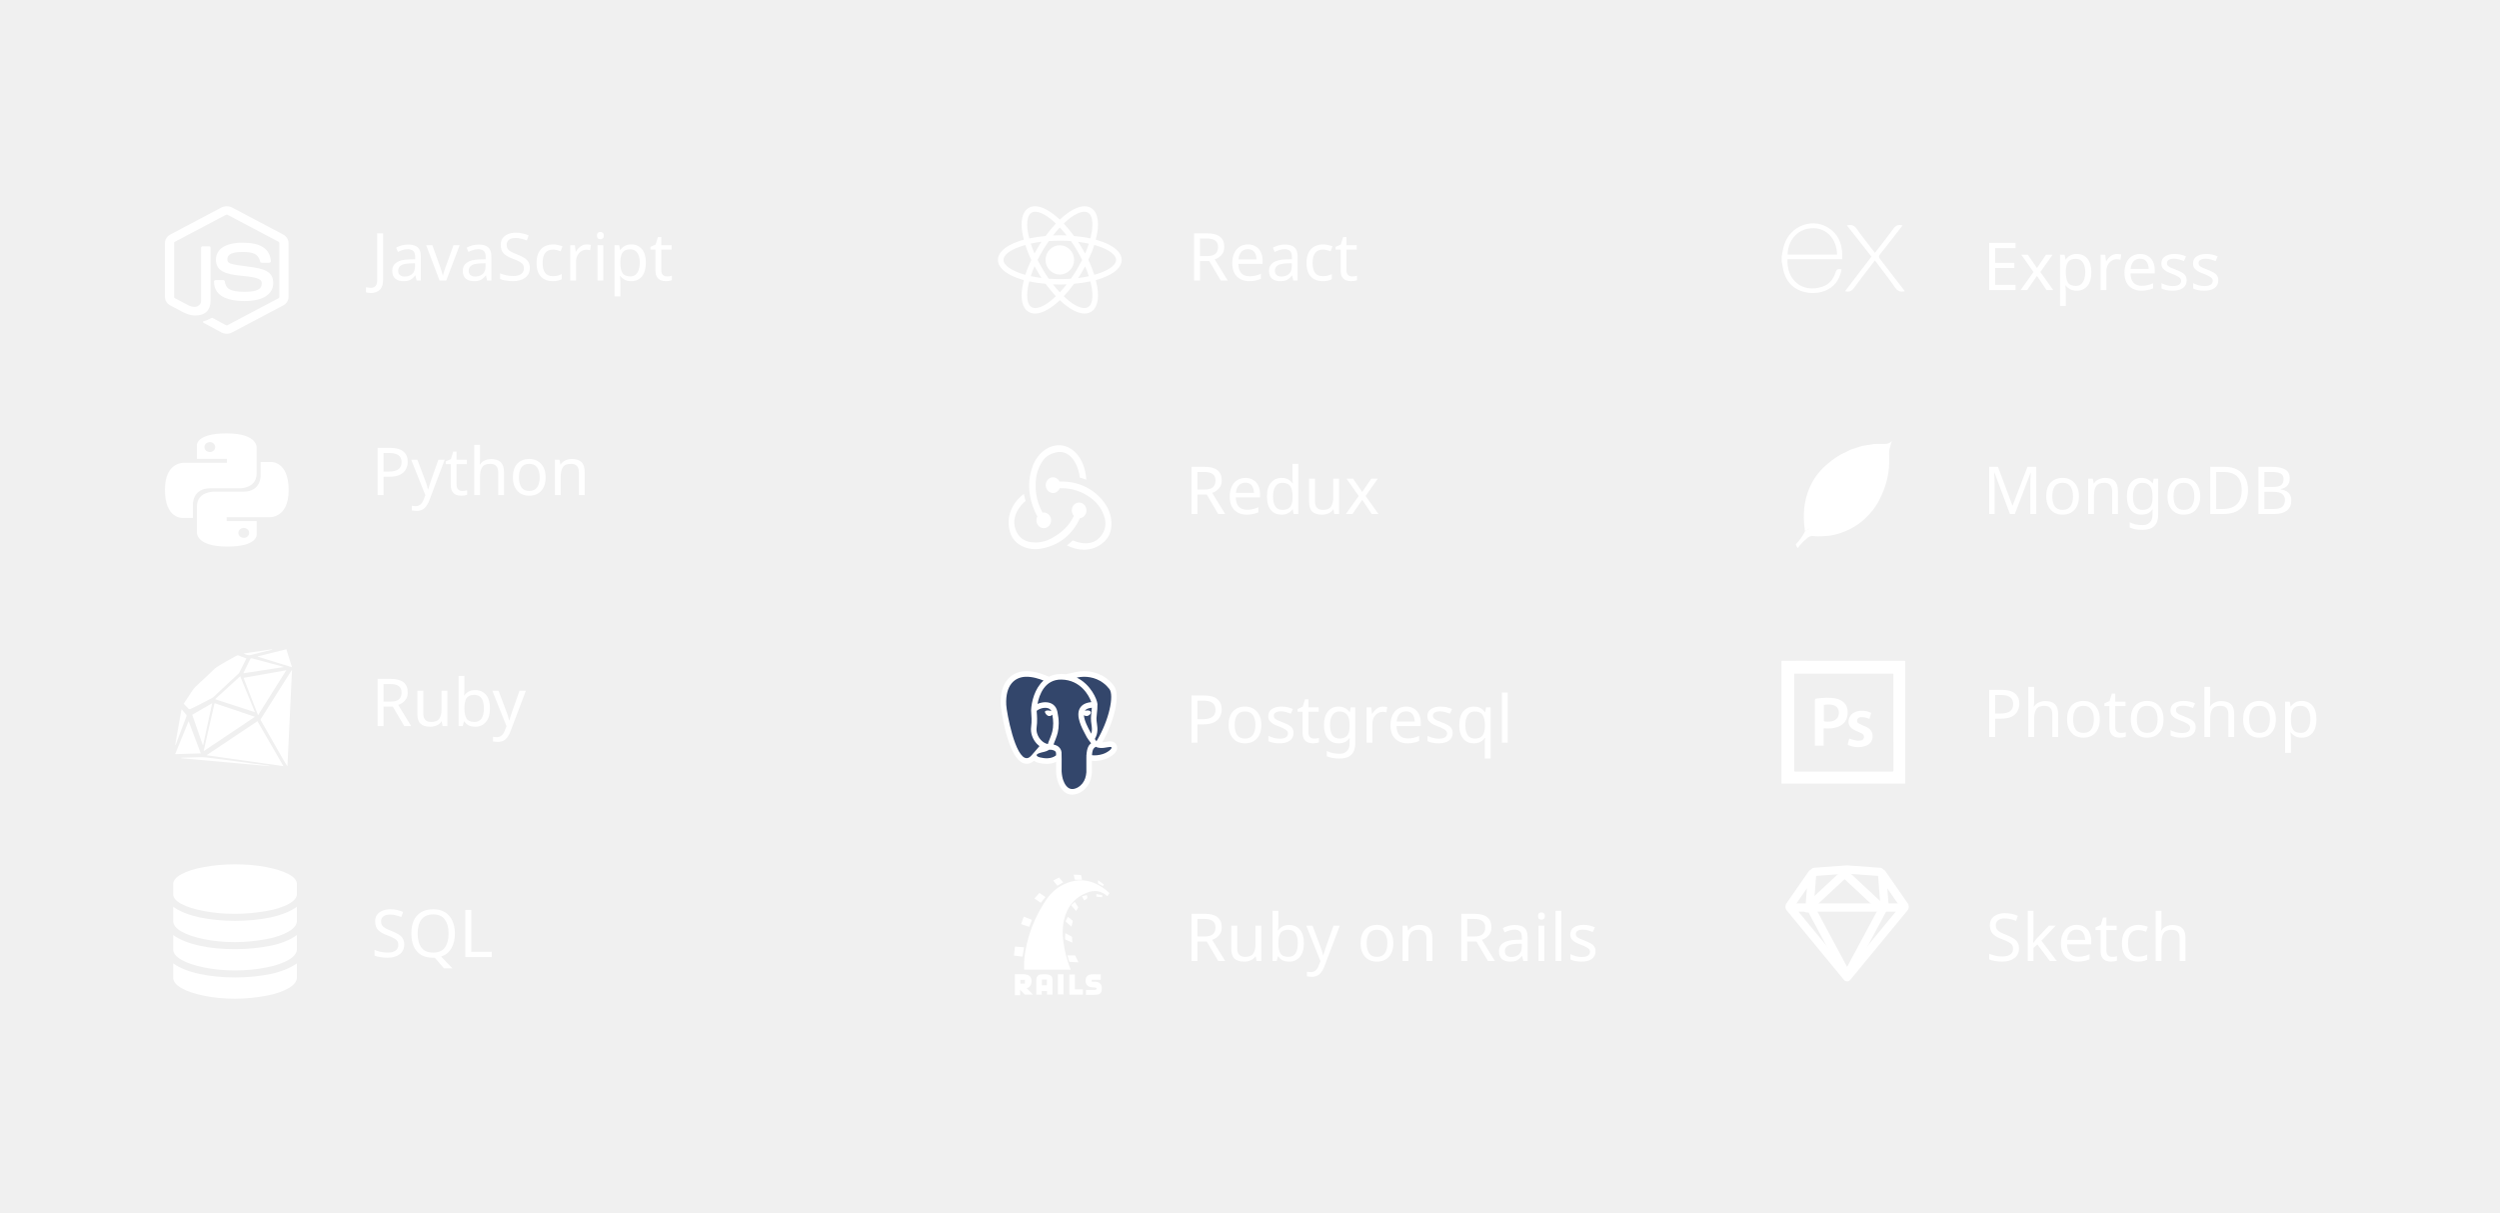
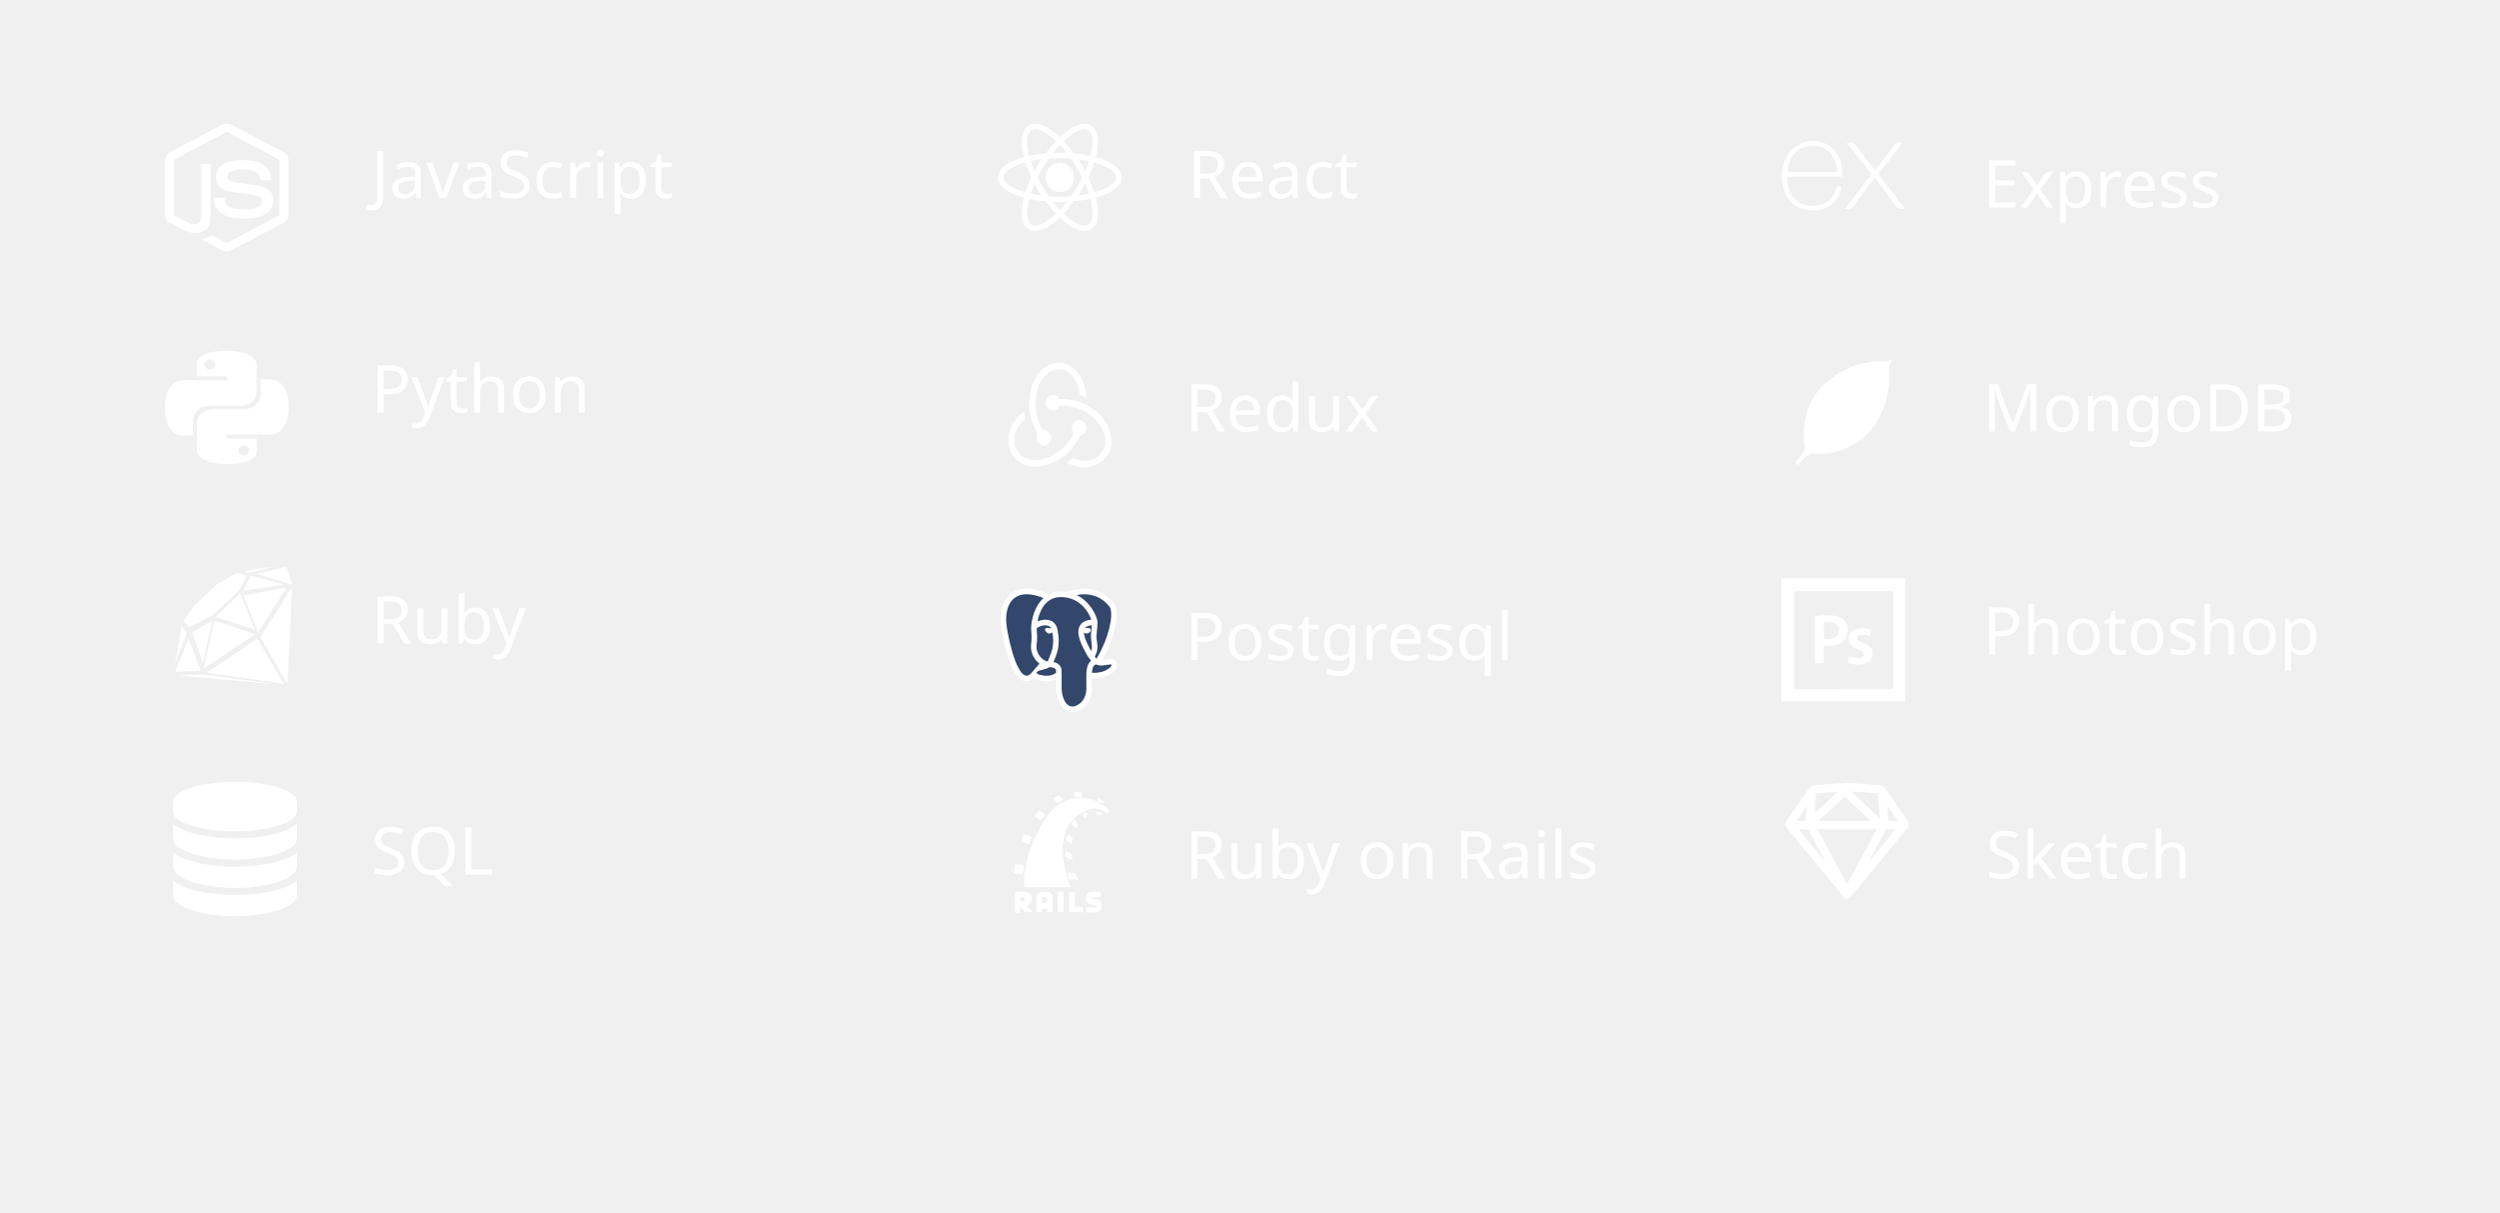
<svg xmlns="http://www.w3.org/2000/svg" width="303px" height="147px" viewBox="0 0 303 147" version="1.1">
+   <defs>
+     <style type="text/css">
+         @font-face {
+           font-family: Ubuntu;
+           src: url('https://fonts.googleapis.com/css?family=Ubuntu:400,500');
+         }
+ 
+         #TECH text, #LANGUAGES text {
+           font-family: Ubuntu;
+           font-weight: 500;
+         }
+       </style>
+   </defs>
  <g id="Artboard" stroke="none" stroke-width="1" fill="none" fill-rule="evenodd">
-     <g id="TECH" transform="translate(98, -15)">
+     <g id="TECH" transform="translate(98, -25)">
      <g id="Group-5" transform="translate(45, 41)">
        <g id="Skill---5" transform="translate(151.3838, 31.08373)" />
        <g id="Skill---4" transform="translate(96.62162, 0.154762)" fill="#FFFFFF" font-family="Ubuntu-Medium, Ubuntu Medium" font-size="8" font-weight="normal" line-spacing="10">
          <text id="Express">
            <tspan x="0.784" y="9">Express</tspan>
          </text>
        </g>
        <g id="Skill---3" transform="translate(0, 55.01281)" fill="#FFFFFF" font-family="Ubuntu-Medium, Ubuntu Medium" font-size="8" font-weight="normal" line-spacing="10">
          <text id="Postgresql">
            <tspan x="0.692" y="9">Postgresql</tspan>
          </text>
        </g>
        <g id="Skill---3" transform="translate(0, 81.47085)" fill="#FFFFFF" font-family="Ubuntu-Medium, Ubuntu Medium" font-size="8" font-weight="normal" line-spacing="10">
          <text id="Ruby-on-Rails">
            <tspan x="0.692" y="9">Ruby on Rails</tspan>
          </text>
        </g>
        <g id="Skill---2" transform="translate(0, 27.29852)" fill="#FFFFFF" font-family="Ubuntu-Medium, Ubuntu Medium" font-size="8" font-weight="normal" line-spacing="10">
          <text id="Redux">
            <tspan x="0.692" y="9">Redux</tspan>
          </text>
        </g>
        <g id="Skill---1" transform="translate(70, 2.584238)" />
        <g id="Skill---1" transform="translate(96.62162, 54.32708)" fill="#FFFFFF" font-family="Ubuntu-Medium, Ubuntu Medium" font-size="8" font-weight="normal" line-spacing="10">
          <text id="Photoshop">
            <tspan x="0.784" y="9">Photoshop</tspan>
          </text>
        </g>
        <g id="Skill---1" transform="translate(97, 81.47085)" fill="#FFFFFF" font-family="Ubuntu-Medium, Ubuntu Medium" font-size="8" font-weight="normal" line-spacing="10">
          <text id="Sketch">
            <tspan x="0.784" y="9">Sketch</tspan>
          </text>
        </g>
        <text id="MongoDB" font-family="Ubuntu-Medium, Ubuntu Medium" font-size="8" font-weight="normal" line-spacing="10" fill="#FFFFFF">
          <tspan x="97.405" y="36.299">MongoDB</tspan>
        </text>
      </g>
      <g id="Redux" transform="translate(23.96924, 68.00204)" fill="#FFFFFF" fill-rule="nonzero">
        <path d="M8.966,9.806 C9.426,9.755 9.775,9.331 9.759,8.822 C9.743,8.312 9.347,7.905 8.87,7.905 L8.839,7.905 C8.347,7.922 7.966,8.363 7.982,8.89 C7.998,9.144 8.093,9.365 8.236,9.518 C7.696,10.655 6.871,11.487 5.633,12.183 C4.792,12.659 3.919,12.828 3.046,12.709 C2.332,12.608 1.776,12.268 1.427,11.708 C0.919,10.876 0.871,9.976 1.3,9.076 C1.602,8.431 2.078,7.956 2.379,7.718 C2.316,7.497 2.22,7.124 2.173,6.852 C-0.128,8.635 0.11,11.046 0.808,12.183 C1.332,13.032 2.395,13.558 3.57,13.558 C3.887,13.558 4.204,13.524 4.522,13.44 C6.553,13.015 8.093,11.725 8.966,9.806 Z M11.759,7.701 C10.553,6.19 8.775,5.358 6.744,5.358 L6.49,5.358 C6.347,5.053 6.045,4.849 5.712,4.849 L5.68,4.849 C5.188,4.866 4.807,5.307 4.823,5.834 C4.839,6.343 5.236,6.751 5.712,6.751 L5.744,6.751 C6.093,6.734 6.395,6.496 6.521,6.173 L6.807,6.173 C8.013,6.173 9.156,6.547 10.188,7.277 C10.981,7.837 11.553,8.567 11.87,9.45 C12.14,10.163 12.124,10.859 11.838,11.453 C11.394,12.353 10.648,12.845 9.664,12.845 C9.029,12.845 8.426,12.642 8.109,12.489 C7.934,12.659 7.617,12.93 7.394,13.1 C8.077,13.439 8.775,13.626 9.442,13.626 C10.965,13.626 12.092,12.726 12.521,11.827 C12.981,10.842 12.949,9.144 11.759,7.701 Z M3.696,10.095 C3.712,10.604 4.109,11.012 4.585,11.012 L4.617,11.012 C5.109,10.995 5.49,10.553 5.474,10.027 C5.458,9.518 5.061,9.11 4.585,9.11 L4.554,9.11 C4.522,9.11 4.474,9.11 4.442,9.127 C3.792,7.973 3.522,6.717 3.617,5.358 C3.681,4.34 3.998,3.457 4.554,2.727 C5.014,2.099 5.903,1.793 6.506,1.776 C8.188,1.742 8.902,3.983 8.95,4.883 C9.156,4.934 9.505,5.053 9.743,5.138 C9.553,2.387 7.966,0.961 6.442,0.961 C5.014,0.961 3.696,2.065 3.173,3.695 C2.443,5.868 2.919,7.956 3.808,9.603 C3.728,9.721 3.681,9.908 3.696,10.095 L3.696,10.095 Z" id="Shape" />
      </g>
      <g id="React" transform="translate(23, 40)" fill="#FFFFFF">
        <ellipse id="Oval" cx="7.5" cy="6.5" rx="1.731" ry="1.773" />
        <path d="M12.688,4.314 C12.424,4.221 12.149,4.128 11.861,4.047 C11.933,3.767 11.993,3.488 12.041,3.221 C12.292,1.686 12.017,0.605 11.25,0.186 C11.022,0.058 10.771,0 10.483,0 C9.645,0 8.578,0.605 7.5,1.616 C6.422,0.605 5.355,0 4.517,0 C4.229,0 3.978,0.058 3.75,0.186 C2.983,0.616 2.708,1.698 2.959,3.221 C3.007,3.488 3.067,3.767 3.139,4.047 C2.851,4.128 2.576,4.209 2.312,4.314 C0.815,4.872 0,5.64 0,6.5 C0,7.36 0.827,8.128 2.312,8.686 C2.576,8.779 2.851,8.872 3.139,8.953 C3.067,9.233 3.007,9.512 2.959,9.779 C2.708,11.314 2.983,12.395 3.75,12.814 C3.978,12.942 4.229,13 4.517,13 C5.367,13 6.434,12.395 7.5,11.384 C8.578,12.395 9.645,13 10.483,13 C10.771,13 11.022,12.942 11.25,12.814 C12.017,12.384 12.292,11.302 12.041,9.779 C11.993,9.512 11.933,9.233 11.861,8.953 C12.149,8.872 12.424,8.791 12.688,8.686 C14.185,8.128 15,7.36 15,6.5 C15,5.64 14.185,4.872 12.688,4.314 Z M10.915,0.767 C11.406,1.047 11.573,1.907 11.37,3.128 C11.334,3.372 11.274,3.628 11.202,3.895 C10.579,3.756 9.92,3.663 9.225,3.605 C8.818,3.047 8.399,2.547 7.979,2.093 C8.866,1.244 9.764,0.663 10.495,0.663 C10.651,0.663 10.795,0.698 10.915,0.767 Z M9.573,7.663 C9.357,8.035 9.105,8.407 8.842,8.779 C8.399,8.814 7.955,8.826 7.5,8.826 C7.033,8.826 6.589,8.814 6.158,8.779 C5.895,8.407 5.655,8.035 5.439,7.663 C5.212,7.279 4.996,6.884 4.804,6.5 C4.996,6.116 5.212,5.721 5.439,5.337 C5.655,4.965 5.907,4.593 6.17,4.221 C6.613,4.186 7.057,4.174 7.512,4.174 C7.979,4.174 8.423,4.186 8.854,4.221 C9.117,4.593 9.357,4.965 9.573,5.337 C9.8,5.721 10.016,6.116 10.208,6.5 C10.004,6.884 9.8,7.267 9.573,7.663 Z M10.567,7.279 C10.747,7.686 10.891,8.081 11.022,8.477 C10.615,8.57 10.184,8.64 9.728,8.698 C9.872,8.477 10.028,8.244 10.16,8 C10.304,7.756 10.435,7.512 10.567,7.279 Z M7.5,10.43 C7.212,10.128 6.937,9.802 6.673,9.465 C6.949,9.477 7.224,9.488 7.5,9.488 C7.776,9.488 8.051,9.477 8.327,9.465 C8.063,9.802 7.788,10.128 7.5,10.43 Z M5.272,8.686 C4.816,8.628 4.385,8.558 3.978,8.465 C4.109,8.081 4.253,7.674 4.433,7.267 C4.565,7.5 4.696,7.744 4.84,7.977 C4.984,8.233 5.128,8.453 5.272,8.686 Z M4.433,5.721 C4.253,5.314 4.109,4.919 3.978,4.523 C4.385,4.43 4.816,4.36 5.272,4.302 C5.128,4.523 4.972,4.756 4.84,5 C4.696,5.244 4.565,5.488 4.433,5.721 Z M7.5,2.57 C7.788,2.872 8.063,3.198 8.327,3.535 C8.051,3.523 7.776,3.512 7.5,3.512 C7.224,3.512 6.949,3.523 6.673,3.535 C6.937,3.198 7.212,2.872 7.5,2.57 Z M10.16,5.012 L9.728,4.314 C10.184,4.372 10.615,4.442 11.022,4.535 C10.891,4.919 10.747,5.326 10.567,5.733 C10.435,5.488 10.304,5.244 10.16,5.012 Z M3.63,3.128 C3.427,1.907 3.594,1.047 4.085,0.767 C4.205,0.698 4.349,0.663 4.505,0.663 C5.224,0.663 6.122,1.233 7.021,2.093 C6.601,2.535 6.182,3.047 5.775,3.605 C5.08,3.663 4.421,3.767 3.798,3.895 C3.726,3.628 3.678,3.372 3.63,3.128 Z M0.671,6.5 C0.671,5.953 1.354,5.372 2.552,4.942 C2.792,4.849 3.055,4.767 3.319,4.698 C3.51,5.279 3.75,5.895 4.038,6.512 C3.75,7.128 3.498,7.733 3.319,8.314 C1.665,7.849 0.671,7.151 0.671,6.5 Z M4.085,12.233 C3.594,11.953 3.427,11.093 3.63,9.872 C3.666,9.628 3.726,9.372 3.798,9.105 C4.421,9.244 5.08,9.337 5.775,9.395 C6.182,9.953 6.601,10.453 7.021,10.907 C6.134,11.756 5.236,12.337 4.505,12.337 C4.349,12.337 4.205,12.302 4.085,12.233 Z M11.37,9.872 C11.573,11.093 11.406,11.953 10.915,12.233 C10.795,12.302 10.651,12.337 10.495,12.337 C9.776,12.337 8.878,11.767 7.979,10.907 C8.399,10.465 8.818,9.953 9.225,9.395 C9.92,9.337 10.579,9.233 11.202,9.105 C11.274,9.372 11.322,9.628 11.37,9.872 Z M12.448,8.058 C12.208,8.151 11.945,8.233 11.681,8.302 C11.49,7.721 11.25,7.105 10.962,6.488 C11.25,5.872 11.502,5.267 11.681,4.686 C13.335,5.151 14.329,5.849 14.329,6.5 C14.329,7.047 13.634,7.628 12.448,8.058 Z" id="Shape" fill-rule="nonzero" />
        <text font-family="Ubuntu-Medium, Ubuntu Medium" font-size="8" font-weight="normal">
          <tspan x="23" y="9">React</tspan>
        </text>
      </g>
      <g id="Rails" transform="translate(24.93847, 121.006)" fill="#FFFFFF">
        <g id="Group" transform="translate(0, 12)" fill-rule="nonzero">
          <path d="M0.108,0.063 L0.108,2.613 L0.748,2.613 L0.748,1.949 L1.331,2.541 L2.314,2.541 L1.535,1.75 C1.535,1.75 2.096,1.74 2.138,0.917 C2.138,0.161 1.576,0.063 0.928,0.063 L0.108,0.063 Z M0.779,0.755 L1.331,0.755 L1.331,1.209 L0.779,1.209 L0.779,0.755 Z M3.551,0.074 C3.201,0.072 2.714,0.105 2.714,0.776 L2.714,2.548 L3.372,2.548 L3.372,2.114 L4.009,2.114 L4.009,2.538 L4.67,2.538 L4.67,0.679 C4.67,0.096 4.032,0.074 3.69,0.074 L3.551,0.074 Z M3.382,0.714 L3.999,0.714 L3.999,1.412 L3.382,1.412 L3.382,0.714 Z M5.328,0.075 L6.009,0.075 L6.009,2.515 L5.328,2.515 L5.328,0.075 Z M6.721,0.108 L6.721,2.547 L8.358,2.547 L8.358,1.899 L7.391,1.899 L7.391,0.097 L6.721,0.108 Z M10.527,0.086 L10.527,0.744 L9.432,0.744 L9.432,0.982 L9.899,0.982 C9.899,0.982 10.654,0.971 10.654,1.748 C10.654,2.525 10.303,2.569 9.591,2.569 L8.73,2.569 L8.73,1.975 L9.719,1.975 C10.016,1.975 10.033,1.876 10.033,1.791 C10.033,1.705 9.881,1.665 9.571,1.665 C9.262,1.665 8.688,1.511 8.688,0.906 C8.688,0.302 8.985,0.075 9.581,0.075 C10.176,0.075 10.527,0.086 10.527,0.086 Z" id="Shape" />
        </g>
        <path d="M10.061,1.164 C8.921,0.593 7.753,0.535 6.557,0.964 C5.456,1.359 4.578,2.066 3.926,3.029 C2.822,4.658 2.02,6.436 1.57,8.367 C1.34,9.356 1.191,10.304 1.231,11.324 C1.234,11.407 1.246,11.521 1.254,11.521 L6.894,11.521 C6.878,11.521 6.867,11.487 6.854,11.45 C6.557,10.681 6.322,9.919 6.159,9.11 C5.926,7.947 5.804,6.788 6.045,5.615 C6.382,3.972 7.304,2.8 8.859,2.185 C9.739,1.837 10.575,1.943 11.308,2.596 C11.315,2.602 11.329,2.602 11.346,2.604 L11.586,2.238 C11.125,1.791 10.617,1.443 10.061,1.164 Z M1.231,8.807 L0.125,8.722 L0,9.809 L1.04,9.935 L1.231,8.807 Z M2.167,5.479 C1.829,5.344 1.514,5.219 1.188,5.09 C1.08,5.403 0.979,5.695 0.872,6.001 C1.214,6.113 1.535,6.217 1.869,6.326 L2.167,5.479 Z M6.784,10.57 C7.118,10.595 7.453,10.612 7.822,10.634 C7.688,10.352 7.569,10.096 7.444,9.843 C7.431,9.816 7.384,9.789 7.353,9.789 C7.07,9.785 6.786,9.786 6.485,9.786 C6.553,10.036 6.612,10.266 6.681,10.493 C6.691,10.527 6.747,10.567 6.784,10.57 Z M3.825,2.717 L3.082,2.217 C2.882,2.443 2.69,2.661 2.487,2.891 L3.251,3.413 L3.825,2.717 Z M6.192,7.781 C6.191,7.811 6.218,7.86 6.244,7.872 C6.512,7.994 6.782,8.11 7.077,8.239 C7.064,8.003 7.056,7.805 7.042,7.608 C7.04,7.573 7.023,7.521 6.997,7.507 C6.752,7.368 6.502,7.237 6.23,7.09 C6.215,7.343 6.2,7.561 6.192,7.781 Z M5.972,0.933 L5.463,0.347 L4.762,0.717 L5.272,1.347 L5.972,0.933 Z M6.291,5.599 C6.276,5.634 6.296,5.71 6.326,5.737 C6.529,5.923 6.739,6.101 6.973,6.304 C7.026,6.077 7.077,5.874 7.12,5.67 C7.127,5.633 7.117,5.573 7.092,5.553 C6.91,5.404 6.722,5.262 6.528,5.111 C6.442,5.284 6.359,5.438 6.291,5.599 Z M7.454,0.625 C7.714,0.632 7.974,0.629 8.248,0.629 C8.221,0.435 8.208,0.288 8.175,0.146 C8.165,0.104 8.102,0.047 8.06,0.044 C7.8,0.022 7.538,0.014 7.252,0 C7.29,0.196 7.319,0.368 7.36,0.538 C7.369,0.574 7.421,0.624 7.454,0.625 Z M7.77,4.01 C7.784,3.984 7.787,3.939 7.773,3.917 C7.645,3.714 7.513,3.514 7.375,3.304 L6.931,3.719 L7.546,4.411 C7.628,4.265 7.702,4.139 7.77,4.01 Z M8.25,2.631 C8.344,2.81 8.43,2.971 8.516,3.133 C8.931,2.901 8.971,2.817 8.824,2.484 L8.25,2.631 Z M10.239,1.088 C10.412,1.196 10.594,1.288 10.78,1.39 L10.904,1.193 L10.212,0.678 C10.202,0.783 10.188,0.856 10.191,0.929 C10.194,0.984 10.203,1.065 10.239,1.088 Z M10.698,2.477 C10.347,2.435 10.23,2.394 9.996,2.351 L9.996,2.674 C10.23,2.694 10.347,2.714 10.698,2.735 L10.698,2.477 Z" id="Shape" />
      </g>
      <g id="Postgresql" transform="translate(23, 96.00408)">
        <path d="M14.432,9.453 C14.37,9.171 14.119,8.842 13.611,8.842 C13.507,8.842 13.393,8.855 13.265,8.883 C13.027,8.932 12.825,8.956 12.647,8.965 C14.032,6.569 14.93,3.244 14.041,2.089 C12.867,0.567 11.289,0.34 10.453,0.34 L10.374,0.34 C10.063,0.346 9.739,0.384 9.415,0.456 L8.214,0.719 C8.047,0.696 7.88,0.684 7.711,0.68 L7.644,0.68 C7.111,0.68 6.624,0.795 6.191,1.011 L5.771,0.844 C5.195,0.612 4.329,0.337 3.47,0.337 C3.422,0.337 3.375,0.339 3.326,0.342 C2.481,0.372 1.756,0.698 1.227,1.282 C0.568,2.012 0.268,3.08 0.336,4.457 C0.339,4.527 1.159,11.566 3.483,11.566 L3.513,11.566 C3.816,11.558 4.104,11.434 4.372,11.199 C4.577,11.356 4.843,11.448 5.09,11.485 C5.254,11.525 5.548,11.579 5.9,11.579 C6.331,11.579 6.72,11.49 7.053,11.328 C7.053,11.629 7.052,12.007 7.048,12.491 L7.048,12.517 L7.049,12.543 C7.082,13.025 7.164,13.459 7.287,13.801 C7.639,14.774 8.248,15.309 8.999,15.309 C9.03,15.309 9.063,15.309 9.094,15.306 C9.713,15.268 10.34,14.915 10.771,14.363 C11.238,13.767 11.345,13.137 11.387,12.654 L11.39,12.624 L11.39,11.207 L11.424,11.21 L11.57,11.223 L11.585,11.224 L11.598,11.224 C11.64,11.227 11.683,11.228 11.726,11.228 C12.231,11.228 12.853,11.094 13.273,10.896 C13.675,10.708 14.592,10.188 14.432,9.453 L14.432,9.453 Z" id="Path" fill="#FFFFFF" />
        <path d="M10.72,10.886 C10.72,10.817 10.724,10.758 10.726,10.693 L10.72,10.545 L10.73,10.538 C10.78,9.629 11.027,9.278 11.291,9.078 C11.255,9.027 11.212,8.971 11.173,8.918 C11.061,8.769 10.921,8.584 10.773,8.348 L10.746,8.294 C10.724,8.239 10.669,8.141 10.599,8.016 C10.204,7.287 9.378,5.772 9.944,4.816 C10.191,4.397 10.654,4.155 11.324,4.095 C11.049,3.306 10.025,1.399 7.699,1.361 L7.698,1.361 C5.674,1.327 5.009,3.194 4.793,4.311 C5.09,4.183 5.432,4.105 5.743,4.105 L5.758,4.105 C6.525,4.11 7.052,4.526 7.205,5.246 C7.317,5.773 7.371,6.235 7.37,6.659 C7.367,7.584 7.182,8.07 7.021,8.499 L6.969,8.637 C6.928,8.752 6.884,8.856 6.842,8.956 C6.801,9.058 6.762,9.148 6.736,9.23 C6.899,9.267 7.026,9.319 7.113,9.359 L7.163,9.381 C7.179,9.388 7.195,9.396 7.209,9.404 C7.493,9.579 7.671,9.849 7.709,10.164 C7.728,10.334 7.726,11.489 7.718,12.496 C7.748,12.933 7.82,13.3 7.917,13.566 C8.054,13.944 8.396,14.669 9.054,14.628 C9.513,14.598 9.954,14.314 10.247,13.94 C10.561,13.539 10.676,13.094 10.721,12.594 L10.721,10.886 L10.72,10.886 Z" id="Path" fill="#33466B" />
        <path d="M4.728,9.157 C4.187,8.584 3.924,7.813 4.024,7.096 C4.119,6.403 4.064,5.727 4.036,5.362 C4.028,5.275 4.023,5.187 4.02,5.1 C4.02,5.097 4.021,5.095 4.021,5.092 C4.021,5.091 4.02,5.091 4.02,5.089 C4.06,4.061 4.45,2.439 5.525,1.476 C5.003,1.266 4.15,0.991 3.35,1.021 C2.096,1.067 0.883,1.947 1.005,4.422 C1.051,5.351 2.085,10.92 3.498,10.886 C3.699,10.88 3.909,10.749 4.124,10.486 C4.419,10.127 4.722,9.775 5.032,9.429 C4.923,9.347 4.822,9.256 4.728,9.157 Z" id="Path" fill="#33466B" />
        <path d="M12.067,4.33 C12.073,4.384 12.067,4.428 12.06,4.47 C12.07,4.783 12.037,5.087 12.003,5.38 C11.975,5.601 11.956,5.823 11.946,6.045 C11.939,6.264 11.969,6.48 12.002,6.709 C12.077,7.246 12.155,7.852 11.745,8.559 C11.82,8.66 11.887,8.753 11.941,8.843 C13.485,6.301 14.106,3.278 13.513,2.507 C12.614,1.342 11.37,1.005 10.385,1.021 C10.076,1.026 9.796,1.068 9.556,1.12 C11.256,1.957 12.014,3.751 12.067,4.33 Z" id="Path" fill="#33466B" />
        <path d="M13.4,9.549 C12.507,9.736 12.078,9.636 11.869,9.506 C11.836,9.53 11.802,9.551 11.77,9.571 C11.646,9.647 11.449,9.769 11.4,10.518 C11.429,10.523 11.453,10.525 11.482,10.532 L11.629,10.545 C12.071,10.565 12.65,10.44 12.99,10.28 C13.721,9.934 14.12,9.399 13.4,9.549 Z" id="Path" fill="#33466B" />
        <path d="M7.042,10.245 C7.029,10.144 6.976,10.062 6.878,9.997 L6.841,9.981 C6.721,9.926 6.583,9.865 6.365,9.865 L6.363,9.865 C6.32,9.869 6.278,9.872 6.236,9.872 C6.218,9.872 6.201,9.869 6.184,9.869 C6.026,9.993 5.8,10.088 5.241,10.205 C4.243,10.463 4.832,10.769 5.214,10.815 C5.585,10.909 6.466,11.024 7.05,10.54 C7.051,10.442 7.048,10.343 7.042,10.245 Z" id="Path" fill="#33466B" />
        <path d="M6.593,5.613 C6.495,5.717 6.341,5.805 6.17,5.778 C5.892,5.733 5.68,5.392 5.696,5.265 C5.711,5.137 5.947,5.071 6.223,5.117 C6.321,5.133 6.408,5.161 6.481,5.194 C6.374,4.96 6.18,4.825 5.884,4.793 C5.36,4.733 4.804,5.011 4.693,5.165 C4.694,5.204 4.699,5.251 4.703,5.307 C4.734,5.698 4.792,6.425 4.686,7.192 C4.616,7.696 4.818,8.269 5.211,8.686 C5.465,8.955 5.76,9.125 6.053,9.176 C6.09,9.012 6.157,8.854 6.225,8.69 C6.263,8.6 6.303,8.504 6.341,8.401 L6.395,8.256 C6.543,7.862 6.696,7.456 6.7,6.656 C6.701,6.348 6.663,5.997 6.593,5.613 Z" id="Path" fill="#33466B" />
        <path d="M11.339,6.806 C11.303,6.558 11.268,6.301 11.276,6.022 C11.284,5.77 11.311,5.532 11.339,5.302 C11.358,5.12 11.375,4.946 11.384,4.775 C10.952,4.81 10.666,4.938 10.53,5.152 C10.591,5.13 10.655,5.115 10.72,5.108 C11.019,5.068 11.237,5.156 11.261,5.324 C11.281,5.448 11.178,5.564 11.132,5.609 C11.039,5.701 10.922,5.759 10.803,5.775 C10.669,5.79 10.533,5.755 10.421,5.676 C10.459,6.348 10.946,7.246 11.185,7.686 C11.238,7.78 11.277,7.856 11.31,7.92 C11.441,7.54 11.392,7.193 11.339,6.806 Z" id="Path" fill="#33466B" />
      </g>
      <g id="Photoshop" transform="translate(118, 95)" fill="#FFFFFF">
        <path d="M14.907,0.086 C10.594,0.084 6.301,0.085 1.989,0.085 C1.372,0.085 0.745,0.084 0.128,0.086 C0.089,0.086 -1.33226763e-15,0.104 -1.33226763e-15,0.114 L-1.33226763e-15,14.975 L15,14.975 L15,0.114 C15,0.104 14.951,0.086 14.907,0.086 Z M13.39,13.521 C9.505,13.516 5.62,13.517 1.734,13.517 C1.547,13.517 1.548,13.517 1.548,13.325 L1.548,1.794 C1.548,1.604 1.546,1.651 1.735,1.651 L13.378,1.651 C13.573,1.651 13.571,1.604 13.571,1.803 L13.571,7.562 C13.571,9.486 13.571,11.41 13.576,13.335 C13.576,13.481 13.541,13.521 13.39,13.521 Z M6.645,4.675 C5.851,4.49 5.052,4.581 4.254,4.662 C4.085,4.679 4.052,4.751 4.053,4.9 C4.058,6.693 4.048,8.486 4.048,10.279 L4.048,10.376 L5.119,10.376 L5.119,8.27 C5.714,8.315 6.259,8.304 6.792,8.116 C7.645,7.814 8.072,7.159 8.025,6.203 C7.988,5.431 7.499,4.873 6.645,4.675 Z M6.413,7.309 C6.032,7.493 5.628,7.488 5.222,7.434 C5.19,7.43 5.141,7.374 5.141,7.342 C5.136,6.713 5.138,6.084 5.138,5.439 C5.51,5.381 5.864,5.353 6.216,5.441 C6.654,5.55 6.907,5.832 6.955,6.256 C7.006,6.723 6.806,7.119 6.413,7.309 Z M10.377,8.147 C10.202,8.052 10.01,7.988 9.829,7.905 C9.661,7.828 9.492,7.752 9.332,7.66 C9.221,7.596 9.17,7.484 9.17,7.352 C9.17,7.129 9.324,6.949 9.587,6.928 C9.783,6.912 9.987,6.932 10.182,6.968 C10.345,6.998 10.501,7.074 10.668,7.133 L10.878,6.394 C10.48,6.202 10.075,6.13 9.654,6.145 C9.296,6.157 8.961,6.247 8.659,6.451 C8.095,6.832 7.819,7.843 8.665,8.387 C8.88,8.525 9.129,8.611 9.362,8.722 C9.507,8.791 9.658,8.849 9.795,8.931 C9.968,9.034 10.027,9.202 9.997,9.395 C9.968,9.586 9.839,9.706 9.659,9.734 C9.459,9.765 9.247,9.786 9.05,9.751 C8.772,9.703 8.503,9.6 8.22,9.518 C8.169,9.705 8.121,9.913 8.055,10.115 C8.019,10.225 8.04,10.28 8.15,10.323 C8.818,10.586 9.499,10.64 10.183,10.408 C10.695,10.234 11.007,9.874 11.047,9.326 C11.087,8.793 10.844,8.401 10.377,8.147 Z" id="Shape" />
      </g>
      <g id="Mongodb" transform="translate(125.7242, 74.75135) rotate(43) translate(-125.7242, -74.75135) translate(121.2242, 65.75135)" fill="#FFFFFF">
        <path d="M8.363,8.212 C8.309,7.516 8.141,6.845 7.909,6.188 C7.427,4.72 6.653,3.421 5.564,2.304 C5.289,2.021 4.983,1.762 4.79,1.41 C4.669,1.188 4.553,0.962 4.435,0.738 L4.36,0.553 C4.347,0.595 4.339,0.61 4.339,0.625 C4.329,0.991 4.117,1.239 3.853,1.47 C3.557,1.731 3.281,2.014 2.996,2.287 C2.703,2.663 2.411,3.038 2.119,3.414 C1.883,3.839 1.646,4.264 1.41,4.689 L0.936,5.941 L0.922,5.96 C0.661,6.798 0.533,7.659 0.469,8.53 C0.446,8.857 0.473,9.188 0.492,9.517 C0.518,9.987 0.602,10.449 0.727,10.904 C1.182,12.556 2.105,13.926 3.367,15.09 C3.601,15.306 3.842,15.503 4.087,15.709 C4.129,15.569 4.162,15.428 4.2,15.288 C4.238,15.149 4.277,15.01 4.302,14.87 C4.277,15.01 4.248,15.149 4.219,15.288 L4.096,15.709 L4.206,16.072 L4.307,16.636 L4.356,17.225 C4.355,17.345 4.35,17.464 4.358,17.584 C4.36,17.614 4.401,17.643 4.424,17.672 L4.628,17.742 L4.841,17.823 L4.804,17.3 L4.803,16.784 L4.876,15.999 L4.93,15.828 L5.082,15.564 C5.271,15.416 5.473,15.281 5.644,15.116 C5.955,14.818 6.264,14.516 6.542,14.189 C6.903,13.765 7.213,13.303 7.462,12.807 C7.629,12.475 7.785,12.136 7.915,11.79 C8.03,11.484 8.1,11.163 8.191,10.849 C8.199,10.826 8.209,10.804 8.214,10.781 C8.401,9.932 8.432,9.075 8.363,8.212 Z M4.858,15.384 L4.738,15.128 L4.858,15.384 L5.034,15.531 L4.858,15.384 Z" id="Shape" />
      </g>
      <g id="Express" transform="translate(118, 42)" fill="#FFFFFF" fill-rule="nonzero">
        <path d="M14.961,8.292 C14.418,8.427 14.082,8.298 13.781,7.857 C13.105,6.869 12.358,5.927 11.638,4.967 C11.545,4.843 11.449,4.721 11.329,4.566 C10.476,5.688 9.625,6.755 8.826,7.866 C8.54,8.263 8.24,8.436 7.707,8.296 L10.912,4.102 L7.929,0.315 C8.442,0.217 8.796,0.267 9.111,0.715 C9.805,1.704 10.57,2.645 11.333,3.641 C12.101,2.649 12.857,1.706 13.571,0.727 C13.858,0.33 14.167,0.179 14.682,0.325 C14.292,0.83 13.91,1.327 13.525,1.82 C13.006,2.485 12.496,3.158 11.958,3.809 C11.767,4.042 11.798,4.192 11.969,4.412 C12.964,5.688 13.948,6.976 14.961,8.292 Z M0.039,4.032 C0.125,3.613 0.182,3.186 0.301,2.775 C1.015,0.288 3.944,-0.746 5.956,0.795 C7.135,1.699 7.427,2.974 7.369,4.411 L0.726,4.411 C0.626,6.989 2.53,8.545 4.956,7.751 C5.807,7.473 6.308,6.823 6.56,6.01 C6.687,5.603 6.898,5.539 7.29,5.655 C7.089,6.672 6.633,7.521 5.681,8.053 C4.252,8.849 2.213,8.592 1.14,7.485 C0.507,6.835 0.238,6.026 0.119,5.152 C0.101,5.013 0.064,4.876 0.036,4.738 C0.038,4.503 0.039,4.268 0.039,4.032 Z M0.738,3.859 L6.742,3.859 C6.702,1.995 5.512,0.671 3.885,0.659 C2.099,0.645 0.815,1.938 0.738,3.859 Z" id="Shape" />
      </g>
      <g id="SKETCH" transform="translate(119, 120.241)" stroke="#FFFFFF" stroke-linecap="round" stroke-linejoin="round">
        <polygon id="Path" points="0 4.754 13.919 4.754 6.959 13.199" />
        <polyline id="Path" points="0 4.555 2.723 0.634 2.421 4.555 6.959 13 11.498 4.555 11.196 0.634 13.919 4.555" />
        <polyline id="Path" points="3 0.432 6.968 0.144 10.937 0.432" />
        <polyline id="Path" points="2.114 4.857 6.653 0.634 11.191 4.857" />
      </g>
    </g>
-     <g id="LANGUAGES" transform="translate(16, -14)" fill="#FFFFFF">
+     <g id="LANGUAGES" transform="translate(16, -24)" fill="#FFFFFF">
      <g id="Ref--1" transform="translate(29, 39)" font-family="Ubuntu-Medium, Ubuntu Medium" font-size="8" font-weight="normal">
        <text id="JavaScript">
          <tspan x="0" y="9">JavaScript</tspan>
        </text>
        <text id="Python">
          <tspan x="0" y="35">Python</tspan>
        </text>
        <text id="Ruby">
          <tspan x="0" y="63">Ruby</tspan>
        </text>
        <text id="SQL">
          <tspan x="0" y="91">SQL</tspan>
        </text>
      </g>
      <path d="M13.558,79.187 C13.197,79.187 12.904,78.918 12.904,78.585 C12.904,78.253 13.197,77.985 13.558,77.985 C13.919,77.985 14.212,78.253 14.212,78.585 C14.212,78.918 13.919,79.187 13.558,79.187 M11.554,80.244 C15.363,80.244 15.125,78.726 15.125,78.726 L15.12,77.153 L11.486,77.153 L11.486,76.681 L16.563,76.681 C16.563,76.681 19,76.936 19,73.403 C19,69.871 16.874,69.996 16.874,69.996 L15.604,69.996 L15.604,71.636 C15.604,71.636 15.672,73.59 13.511,73.59 L9.907,73.59 C9.907,73.59 7.882,73.561 7.882,75.39 L7.882,78.414 C7.882,78.414 7.574,80.244 11.554,80.244 M9.443,67.584 C9.804,67.584 10.096,67.853 10.096,68.186 C10.096,68.518 9.804,68.786 9.443,68.786 C9.081,68.786 8.789,68.518 8.789,68.186 C8.789,67.853 9.081,67.584 9.443,67.584 M11.446,66.527 C7.638,66.527 7.876,68.045 7.876,68.045 L7.88,69.618 L11.514,69.618 L11.514,70.09 L6.437,70.09 C6.437,70.09 4,69.836 4,73.368 C4,76.9 6.127,76.775 6.127,76.775 L7.396,76.775 L7.396,75.135 C7.396,75.135 7.328,73.181 9.489,73.181 L13.093,73.181 C13.093,73.181 15.118,73.21 15.118,71.381 L15.118,68.357 C15.118,68.357 15.425,66.527 11.446,66.527" id="python-[#127]" />
      <g id="JS" transform="translate(4, 39)">
        <path d="M14.335,3.423 L8.141,0.153 C7.753,-0.051 7.231,-0.051 6.841,0.153 L0.649,3.423 C0.248,3.634 0,4.031 0,4.455 L0,10.989 C0,11.413 0.248,11.81 0.649,12.023 L2.273,12.879 C3.059,13.234 3.341,13.234 3.701,13.234 C4.865,13.234 5.534,12.59 5.534,11.467 L5.534,5.015 C5.534,4.923 5.454,4.852 5.356,4.852 L4.57,4.852 C4.469,4.852 4.389,4.923 4.389,5.015 L4.389,11.467 C4.389,11.966 3.825,12.46 2.904,12.039 L1.208,11.143 C1.148,11.112 1.109,11.055 1.109,10.992 L1.109,4.457 C1.109,4.395 1.148,4.334 1.208,4.301 L7.397,1.035 C7.453,1.004 7.531,1.004 7.588,1.035 L13.777,4.301 C13.836,4.334 13.872,4.393 13.872,4.457 L13.872,10.992 C13.872,11.055 13.836,11.115 13.777,11.145 L7.585,14.411 C7.534,14.44 7.451,14.44 7.394,14.411 L5.806,13.548 C5.759,13.522 5.697,13.515 5.653,13.539 C5.214,13.766 5.131,13.797 4.72,13.927 C4.619,13.96 4.466,14.014 4.777,14.173 L6.843,15.291 C7.042,15.395 7.267,15.45 7.492,15.45 C7.722,15.45 7.947,15.395 8.144,15.291 L14.335,12.023 C14.736,11.81 14.987,11.415 14.987,10.989 L14.987,4.457 C14.984,4.031 14.736,3.636 14.335,3.423 Z" id="Path" />
        <path d="M9.647,10.367 C7.8,10.367 7.391,9.942 7.257,9.102 C7.241,9.012 7.156,8.946 7.055,8.946 L6.153,8.946 C6.041,8.946 5.951,9.029 5.951,9.13 C5.951,10.206 6.59,11.488 9.647,11.488 C11.858,11.488 13.128,10.691 13.128,9.301 C13.128,7.922 12.109,7.555 9.962,7.295 C7.795,7.033 7.572,6.898 7.572,6.432 C7.572,6.049 7.759,5.538 9.365,5.538 C10.8,5.538 11.328,5.819 11.545,6.704 C11.563,6.787 11.646,6.848 11.741,6.848 L12.647,6.848 C12.703,6.848 12.755,6.827 12.794,6.789 C12.833,6.751 12.853,6.699 12.848,6.647 C12.709,5.124 11.602,4.414 9.365,4.414 C7.373,4.414 6.186,5.183 6.186,6.47 C6.186,7.867 7.368,8.253 9.277,8.426 C11.563,8.631 11.741,8.936 11.741,9.348 C11.744,10.065 11.118,10.367 9.647,10.367 Z" id="Path" />
      </g>
      <path d="M12.5,125.608 C14.047,125.608 15.477,125.459 16.819,125.189 C18.161,124.889 19.212,124.469 20,123.9 L20,125.608 C20,126.058 19.679,126.508 19.008,126.897 C18.337,127.287 17.432,127.617 16.265,127.827 C15.097,128.037 13.872,128.186 12.5,128.186 C11.128,128.186 9.903,128.067 8.735,127.827 C7.568,127.587 6.663,127.287 5.992,126.897 C5.321,126.508 5,126.088 5,125.608 L5,123.9 C5.788,124.469 6.839,124.889 8.181,125.189 C9.523,125.459 10.953,125.608 12.5,125.608 Z M12.5,132.467 C14.047,132.467 15.477,132.317 16.819,132.047 C18.161,131.748 19.212,131.328 20,130.758 L20,132.467 C20,132.917 19.679,133.366 19.008,133.756 C18.337,134.146 17.432,134.476 16.265,134.685 C15.097,134.895 13.842,135.045 12.5,135.045 C11.158,135.045 9.903,134.925 8.735,134.685 C7.568,134.446 6.663,134.146 5.992,133.756 C5.321,133.366 5,132.947 5,132.467 L5,130.758 C5.788,131.328 6.839,131.748 8.181,132.047 C9.523,132.317 10.953,132.467 12.5,132.467 Z M12.5,129.038 C14.047,129.038 15.477,128.888 16.819,128.618 C18.161,128.348 19.212,127.899 20,127.329 L20,129.038 C20,129.487 19.679,129.937 19.008,130.327 C18.337,130.716 17.432,131.046 16.265,131.256 C15.097,131.496 13.872,131.616 12.5,131.616 C11.128,131.616 9.903,131.496 8.735,131.256 C7.568,131.016 6.663,130.716 5.992,130.327 C5.321,129.937 5,129.517 5,129.038 L5,127.329 C5.788,127.899 6.839,128.318 8.181,128.618 C9.523,128.918 10.953,129.038 12.5,129.038 Z M12.5,118.756 C13.842,118.756 15.097,118.867 16.265,119.091 C17.432,119.314 18.337,119.593 19.008,119.956 C19.679,120.319 20,120.71 20,121.156 L20,122.357 C20,122.775 19.679,123.194 19.008,123.557 C18.337,123.92 17.432,124.227 16.265,124.422 C15.097,124.618 13.872,124.757 12.5,124.757 C11.128,124.757 9.903,124.645 8.735,124.422 C7.568,124.199 6.663,123.92 5.992,123.557 C5.321,123.194 5,122.803 5,122.357 L5,121.156 C5,120.738 5.321,120.319 5.992,119.956 C6.663,119.593 7.568,119.286 8.735,119.091 C9.903,118.867 11.158,118.756 12.5,118.756 Z" id="XMLID_8_" fill-rule="nonzero" />
      <g id="Ruby" transform="translate(5, 92)">
        <path d="M4.039,13.536 C7.165,13.979 10.236,14.414 13.368,14.857 C12.301,13.015 11.262,11.219 10.214,9.409 L4.039,13.536 Z M14.364,3.234 C14.087,3.671 13.81,4.107 13.533,4.545 C12.583,6.047 11.633,7.549 10.684,9.052 C10.631,9.135 10.562,9.202 10.637,9.331 C11.554,10.922 12.464,12.518 13.376,14.113 C13.52,14.365 13.666,14.616 13.852,14.857 C14.036,10.987 14.22,7.116 14.405,3.246 L14.364,3.234 Z M1.868,7.905 C1.911,7.947 2.019,7.971 2.069,7.946 C2.955,7.505 3.847,7.074 4.713,6.597 C4.996,6.442 5.213,6.163 5.457,5.937 C6.263,5.189 7.068,4.44 7.872,3.69 C7.922,3.644 7.98,3.599 8.009,3.541 C8.298,2.97 8.582,2.395 8.876,1.804 C8.526,1.671 8.193,1.54 7.857,1.422 C7.811,1.406 7.739,1.437 7.69,1.465 C6.911,1.906 6.117,2.323 5.363,2.803 C4.986,3.043 4.678,3.397 4.344,3.706 C3.805,4.203 3.268,4.702 2.737,5.208 C2.596,5.342 2.468,5.495 2.358,5.657 C1.995,6.192 1.643,6.734 1.275,7.292 C1.48,7.507 1.668,7.713 1.868,7.905 Z M5.017,7.229 C4.579,9.153 4.143,11.066 3.693,13.041 C5.804,11.628 7.865,10.248 9.913,8.876 C8.283,8.328 6.659,7.782 5.017,7.229 Z M13.714,3.234 C11.966,3.543 10.259,3.845 8.531,4.151 C9.119,5.667 9.696,7.154 10.29,8.682 C11.438,6.855 12.563,5.065 13.714,3.234 Z M5.075,6.748 C6.694,7.274 8.28,7.789 9.913,8.319 C9.307,6.842 8.721,5.416 8.124,3.96 C7.106,4.891 6.103,5.808 5.075,6.748 Z M1.871,9.409 C1.317,10.764 0.783,12.072 0.238,13.404 C1.284,13.373 2.299,13.342 3.348,13.31 C2.855,12.009 2.372,10.734 1.871,9.409 Z M3.594,12.315 L3.631,12.306 C3.993,10.631 4.36,8.969 4.73,7.229 C3.906,7.706 3.119,8.16 2.311,8.628 C2.724,9.82 3.163,11.077 3.594,12.315 Z M13.368,2.817 C12.848,2.677 12.328,2.537 11.808,2.398 C11.06,2.198 10.312,2 9.564,1.799 C9.471,1.774 9.403,1.757 9.349,1.872 C9.084,2.422 8.812,2.967 8.544,3.515 C8.535,3.532 8.537,3.554 8.531,3.597 C10.15,3.347 11.759,3.1 13.367,2.852 L13.368,2.817 Z M10.258,1.59 L14.405,2.87 C14.167,2.114 13.946,1.412 13.72,0.691 L10.264,1.546 L10.258,1.59 Z M3.932,13.795 C3.414,13.736 2.882,13.79 2.357,13.799 C1.925,13.806 1.494,13.822 1.062,13.835 C1.018,13.836 0.973,13.845 0.929,13.892 C4.497,14.214 8.065,14.535 11.633,14.857 L11.641,14.811 C10.497,14.659 9.353,14.506 8.209,14.354 C6.784,14.164 5.361,13.955 3.932,13.795 Z M0.325,12.207 C0.748,11.092 1.169,9.976 1.593,8.862 C1.636,8.75 1.633,8.674 1.549,8.584 C1.372,8.392 1.207,8.185 1.013,7.956 C0.75,9.428 0.494,10.864 0.238,12.299 L0.267,12.315 C0.286,12.279 0.31,12.245 0.325,12.207 Z M9.427,1.385 C10.223,1.158 11.03,0.98 11.832,0.782 C11.884,0.769 11.935,0.75 11.986,0.734 L11.978,0.691 C10.848,0.859 9.718,1.027 8.531,1.204 C8.854,1.36 9.104,1.477 9.427,1.385 Z" id="Shape" />
      </g>
    </g>
  </g>
</svg>
